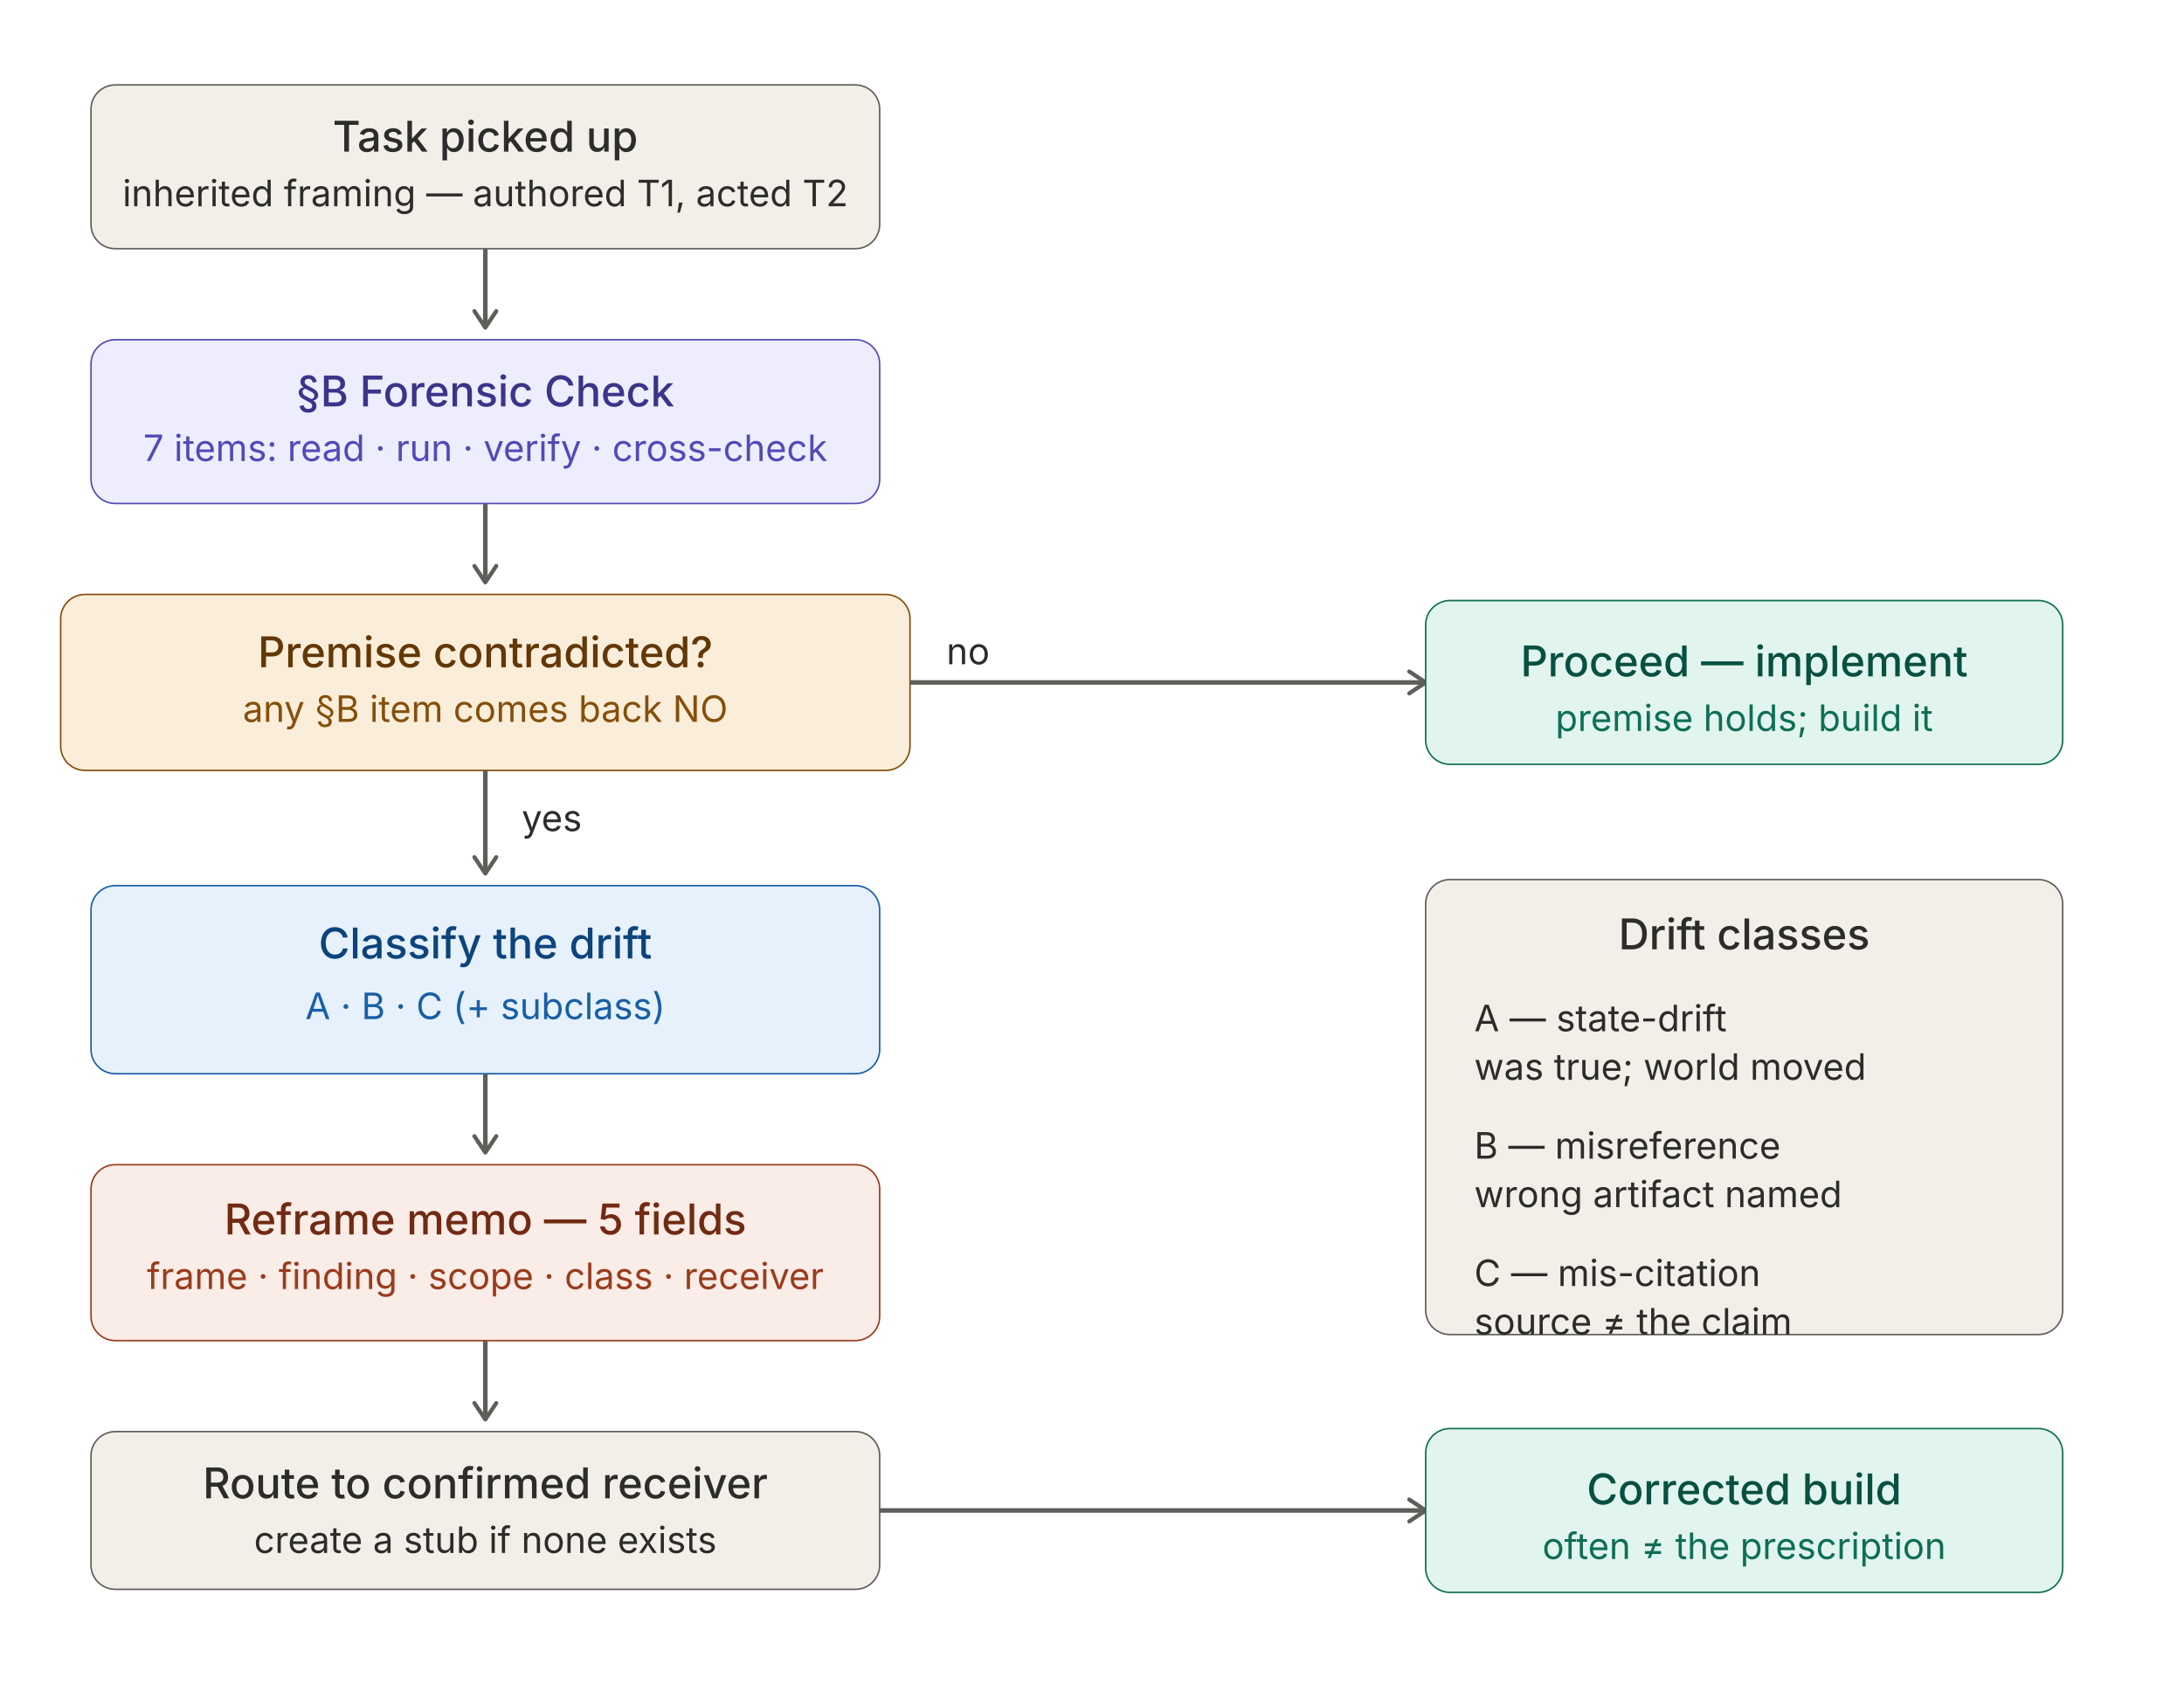
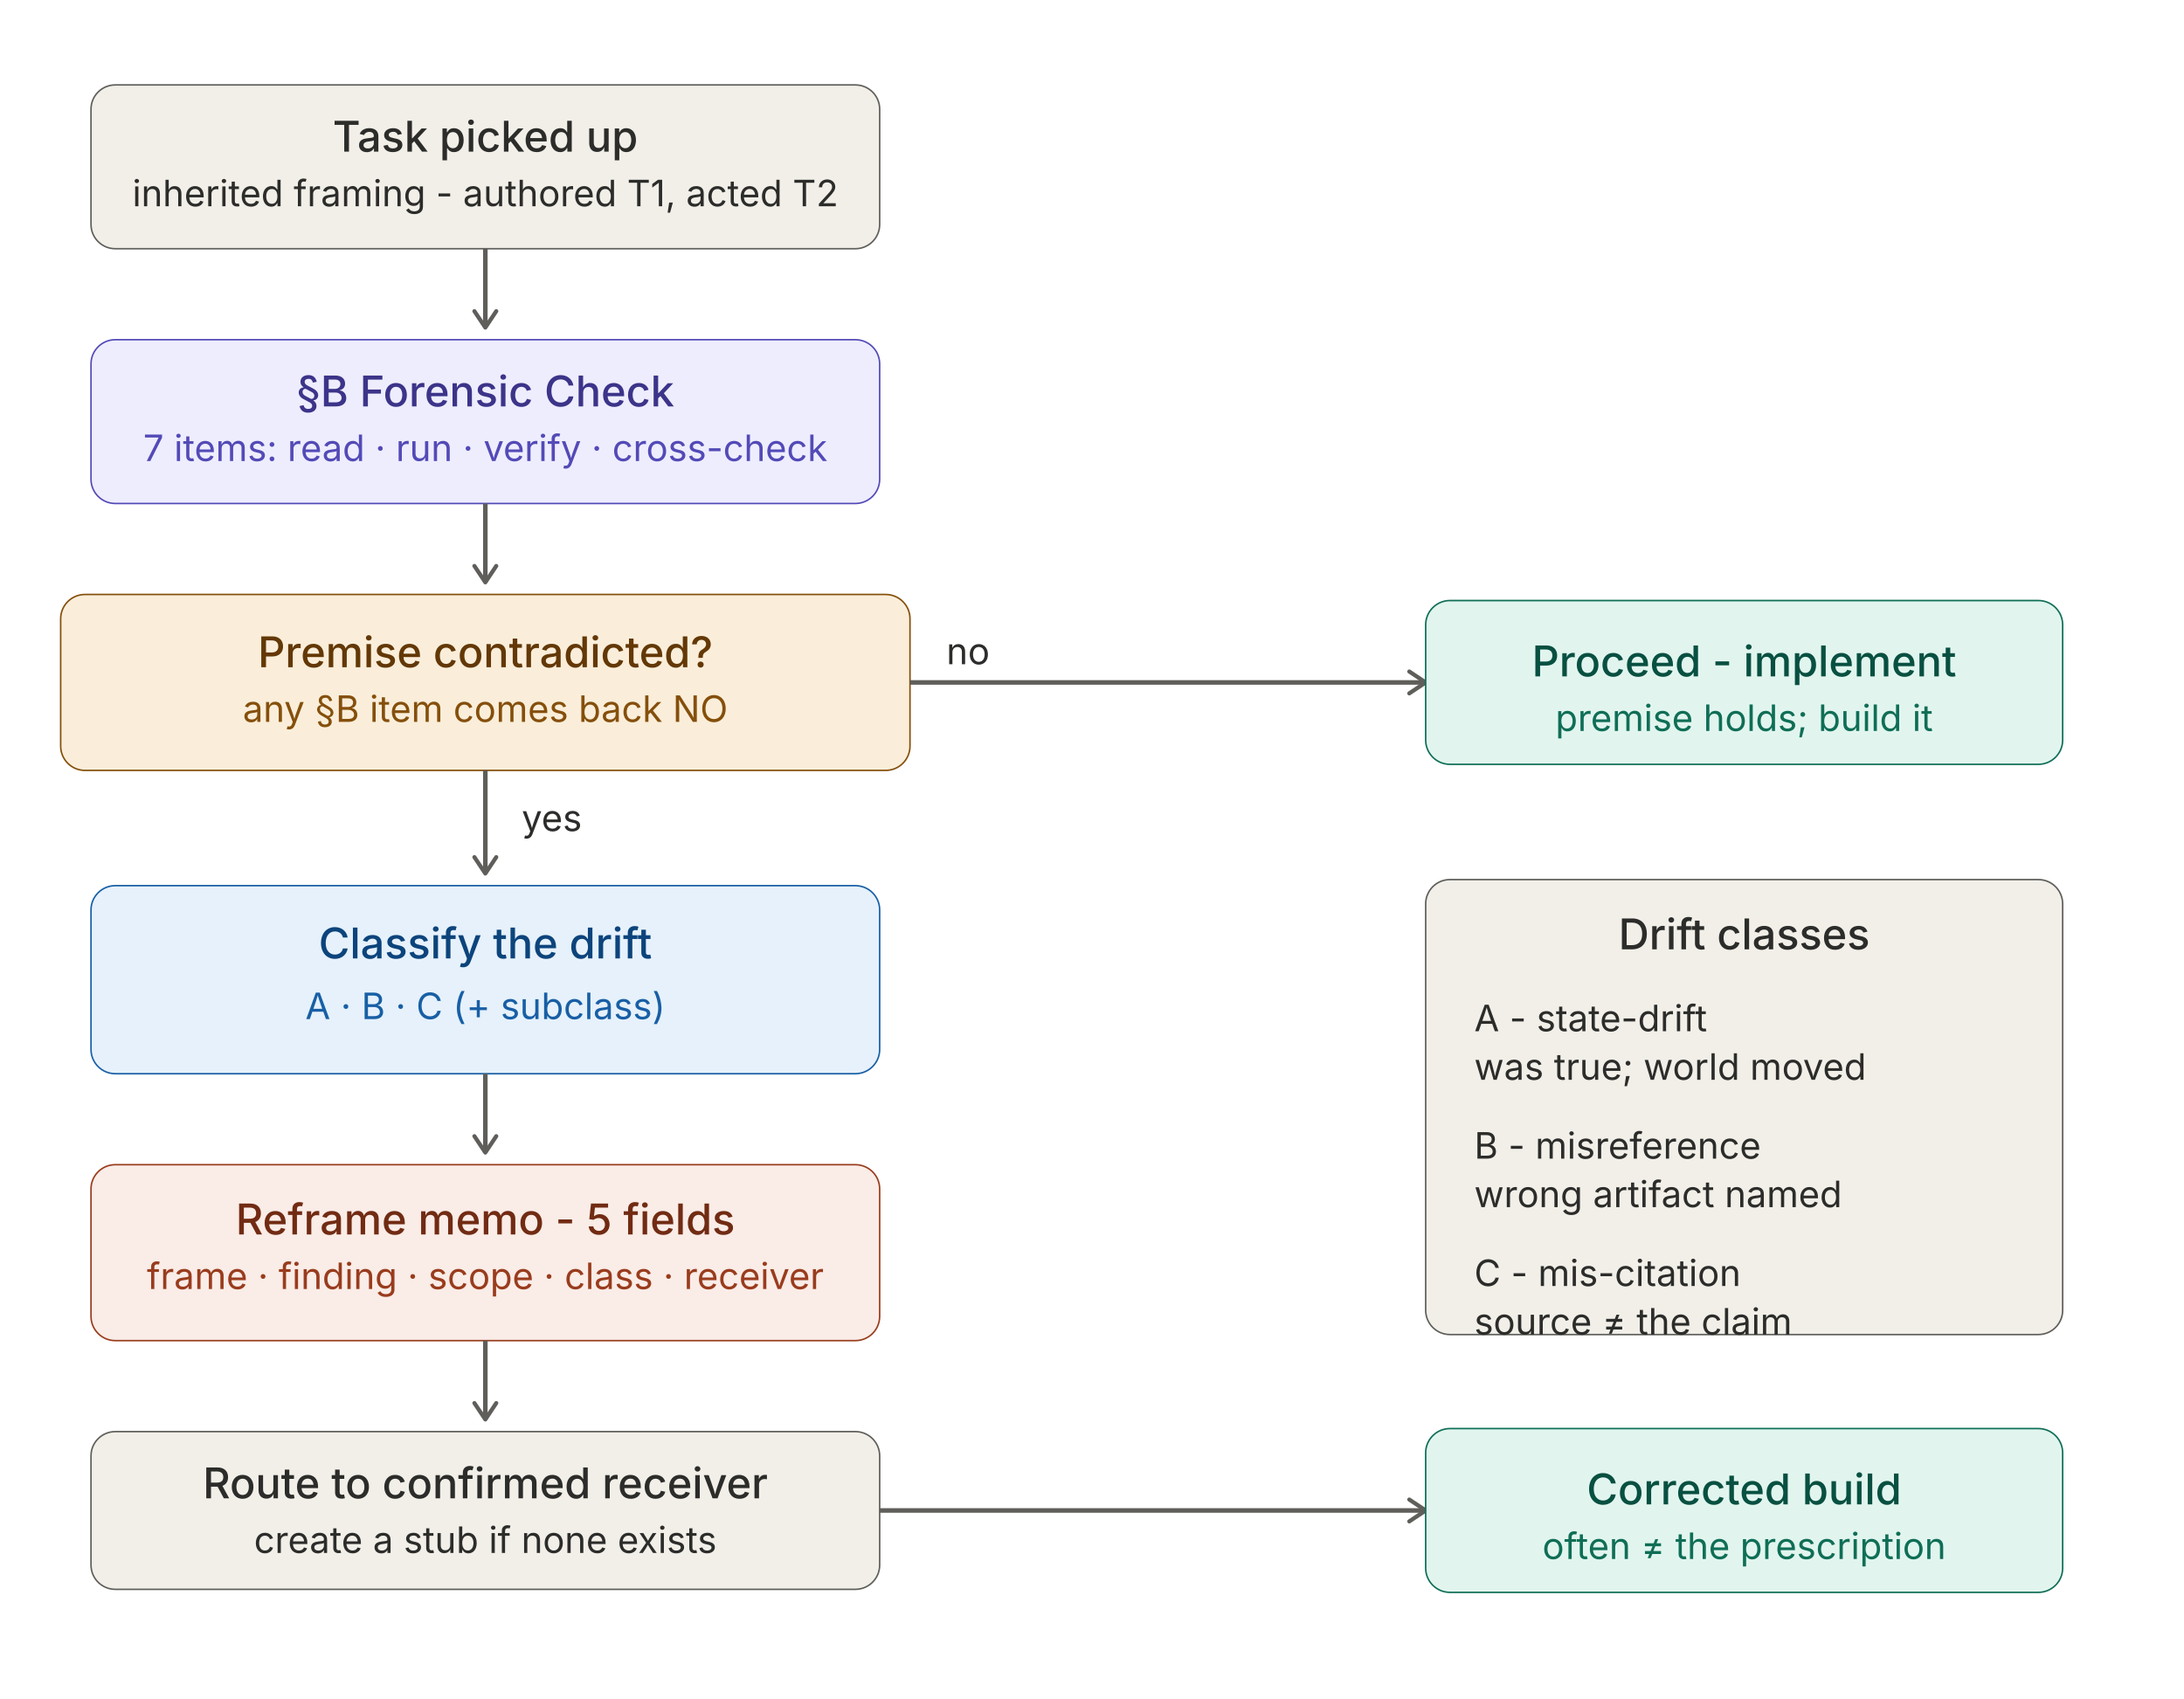
<svg xmlns="http://www.w3.org/2000/svg" width="100%" viewBox="0 0 720 560" role="img" aria-labelledby="pf-title pf-desc">
  <style>
    .t  { font-family: -apple-system, BlinkMacSystemFont, 'Segoe UI', sans-serif; font-size: 14px; font-weight: 400; }
    .ts { font-family: -apple-system, BlinkMacSystemFont, 'Segoe UI', sans-serif; font-size: 12px; font-weight: 400; }
    .th { font-family: -apple-system, BlinkMacSystemFont, 'Segoe UI', sans-serif; font-size: 14px; font-weight: 500; }
    .arr { fill: none; stroke: #5F5E5A; stroke-width: 1.5; }
    .text-dark { fill: #2C2C2A; }
  </style>
  <defs>
    <marker id="arrow" viewBox="0 0 10 10" refX="8" refY="5" markerWidth="6" markerHeight="6" orient="auto-start-reverse">
      <path d="M2 1L8 5L2 9" fill="none" stroke="context-stroke" stroke-width="1.5" stroke-linecap="round" stroke-linejoin="round" />
    </marker>
  </defs>
  <rect x="30" y="28" width="260" height="54" rx="8" fill="#F1EFE8" stroke="#5F5E5A" stroke-width="0.5" />
  <text class="th text-dark" x="160" y="50" text-anchor="middle">Task picked up</text>
-   <text class="ts text-dark" x="160" y="68" text-anchor="middle">inherited framing — authored T1, acted T2</text>
+   <text class="ts text-dark" x="160" y="68" text-anchor="middle">inherited framing - authored T1, acted T2</text>
  <line x1="160" y1="82" x2="160" y2="108" class="arr" marker-end="url(#arrow)" />
  <rect x="30" y="112" width="260" height="54" rx="8" fill="#EEEDFE" stroke="#534AB7" stroke-width="0.5" />
  <text class="th" x="160" y="134" text-anchor="middle" fill="#3C3489">§B Forensic Check</text>
  <text class="ts" x="160" y="152" text-anchor="middle" fill="#534AB7">7 items: read · run · verify · cross-check</text>
  <line x1="160" y1="166" x2="160" y2="192" class="arr" marker-end="url(#arrow)" />
  <rect x="20" y="196" width="280" height="58" rx="8" fill="#FAEEDA" stroke="#854F0B" stroke-width="0.5" />
  <text class="th" x="160" y="220" text-anchor="middle" fill="#633806">Premise contradicted?</text>
  <text class="ts" x="160" y="238" text-anchor="middle" fill="#854F0B">any §B item comes back NO</text>
  <text class="ts text-dark" x="312" y="219">no</text>
  <line x1="300" y1="225" x2="470" y2="225" class="arr" marker-end="url(#arrow)" />
  <rect x="470" y="198" width="210" height="54" rx="8" fill="#E1F5EE" stroke="#0F6E56" stroke-width="0.5" />
-   <text class="th" x="575" y="223" text-anchor="middle" fill="#085041">Proceed — implement</text>
+   <text class="th" x="575" y="223" text-anchor="middle" fill="#085041">Proceed - implement</text>
  <text class="ts" x="575" y="241" text-anchor="middle" fill="#0F6E56">premise holds; build it</text>
  <text class="ts text-dark" x="172" y="274">yes</text>
  <line x1="160" y1="254" x2="160" y2="288" class="arr" marker-end="url(#arrow)" />
  <rect x="30" y="292" width="260" height="62" rx="8" fill="#E6F1FB" stroke="#185FA5" stroke-width="0.5" />
  <text class="th" x="160" y="316" text-anchor="middle" fill="#0C447C">Classify the drift</text>
  <text class="ts" x="160" y="336" text-anchor="middle" fill="#185FA5">A · B · C   (+ subclass)</text>
  <line x1="160" y1="354" x2="160" y2="380" class="arr" marker-end="url(#arrow)" />
  <rect x="30" y="384" width="260" height="58" rx="8" fill="#FAECE7" stroke="#993C1D" stroke-width="0.5" />
-   <text class="th" x="160" y="407" text-anchor="middle" fill="#712B13">Reframe memo — 5 fields</text>
+   <text class="th" x="160" y="407" text-anchor="middle" fill="#712B13">Reframe memo - 5 fields</text>
  <text class="ts" x="160" y="425" text-anchor="middle" fill="#993C1D">frame · finding · scope · class · receiver</text>
  <line x1="160" y1="442" x2="160" y2="468" class="arr" marker-end="url(#arrow)" />
  <rect x="30" y="472" width="260" height="52" rx="8" fill="#F1EFE8" stroke="#5F5E5A" stroke-width="0.5" />
  <text class="th text-dark" x="160" y="494" text-anchor="middle">Route to confirmed receiver</text>
  <text class="ts text-dark" x="160" y="512" text-anchor="middle">create a stub if none exists</text>
  <line x1="290" y1="498" x2="470" y2="498" class="arr" marker-end="url(#arrow)" />
  <rect x="470" y="471" width="210" height="54" rx="8" fill="#E1F5EE" stroke="#0F6E56" stroke-width="0.5" />
  <text class="th" x="575" y="496" text-anchor="middle" fill="#085041">Corrected build</text>
  <text class="ts" x="575" y="514" text-anchor="middle" fill="#0F6E56">often ≠ the prescription</text>
  <rect x="470" y="290" width="210" height="150" rx="8" fill="#F1EFE8" stroke="#5F5E5A" stroke-width="0.5" />
  <text class="th text-dark" x="575" y="313" text-anchor="middle">Drift classes</text>
-   <text class="ts text-dark" x="486" y="340">A — state-drift</text>
+   <text class="ts text-dark" x="486" y="340">A - state-drift</text>
  <text class="ts text-dark" x="486" y="356">was true; world moved</text>
-   <text class="ts text-dark" x="486" y="382">B — misreference</text>
+   <text class="ts text-dark" x="486" y="382">B - misreference</text>
  <text class="ts text-dark" x="486" y="398">wrong artifact named</text>
-   <text class="ts text-dark" x="486" y="424">C — mis-citation</text>
+   <text class="ts text-dark" x="486" y="424">C - mis-citation</text>
  <text class="ts text-dark" x="486" y="440">source ≠ the claim</text>
</svg>
